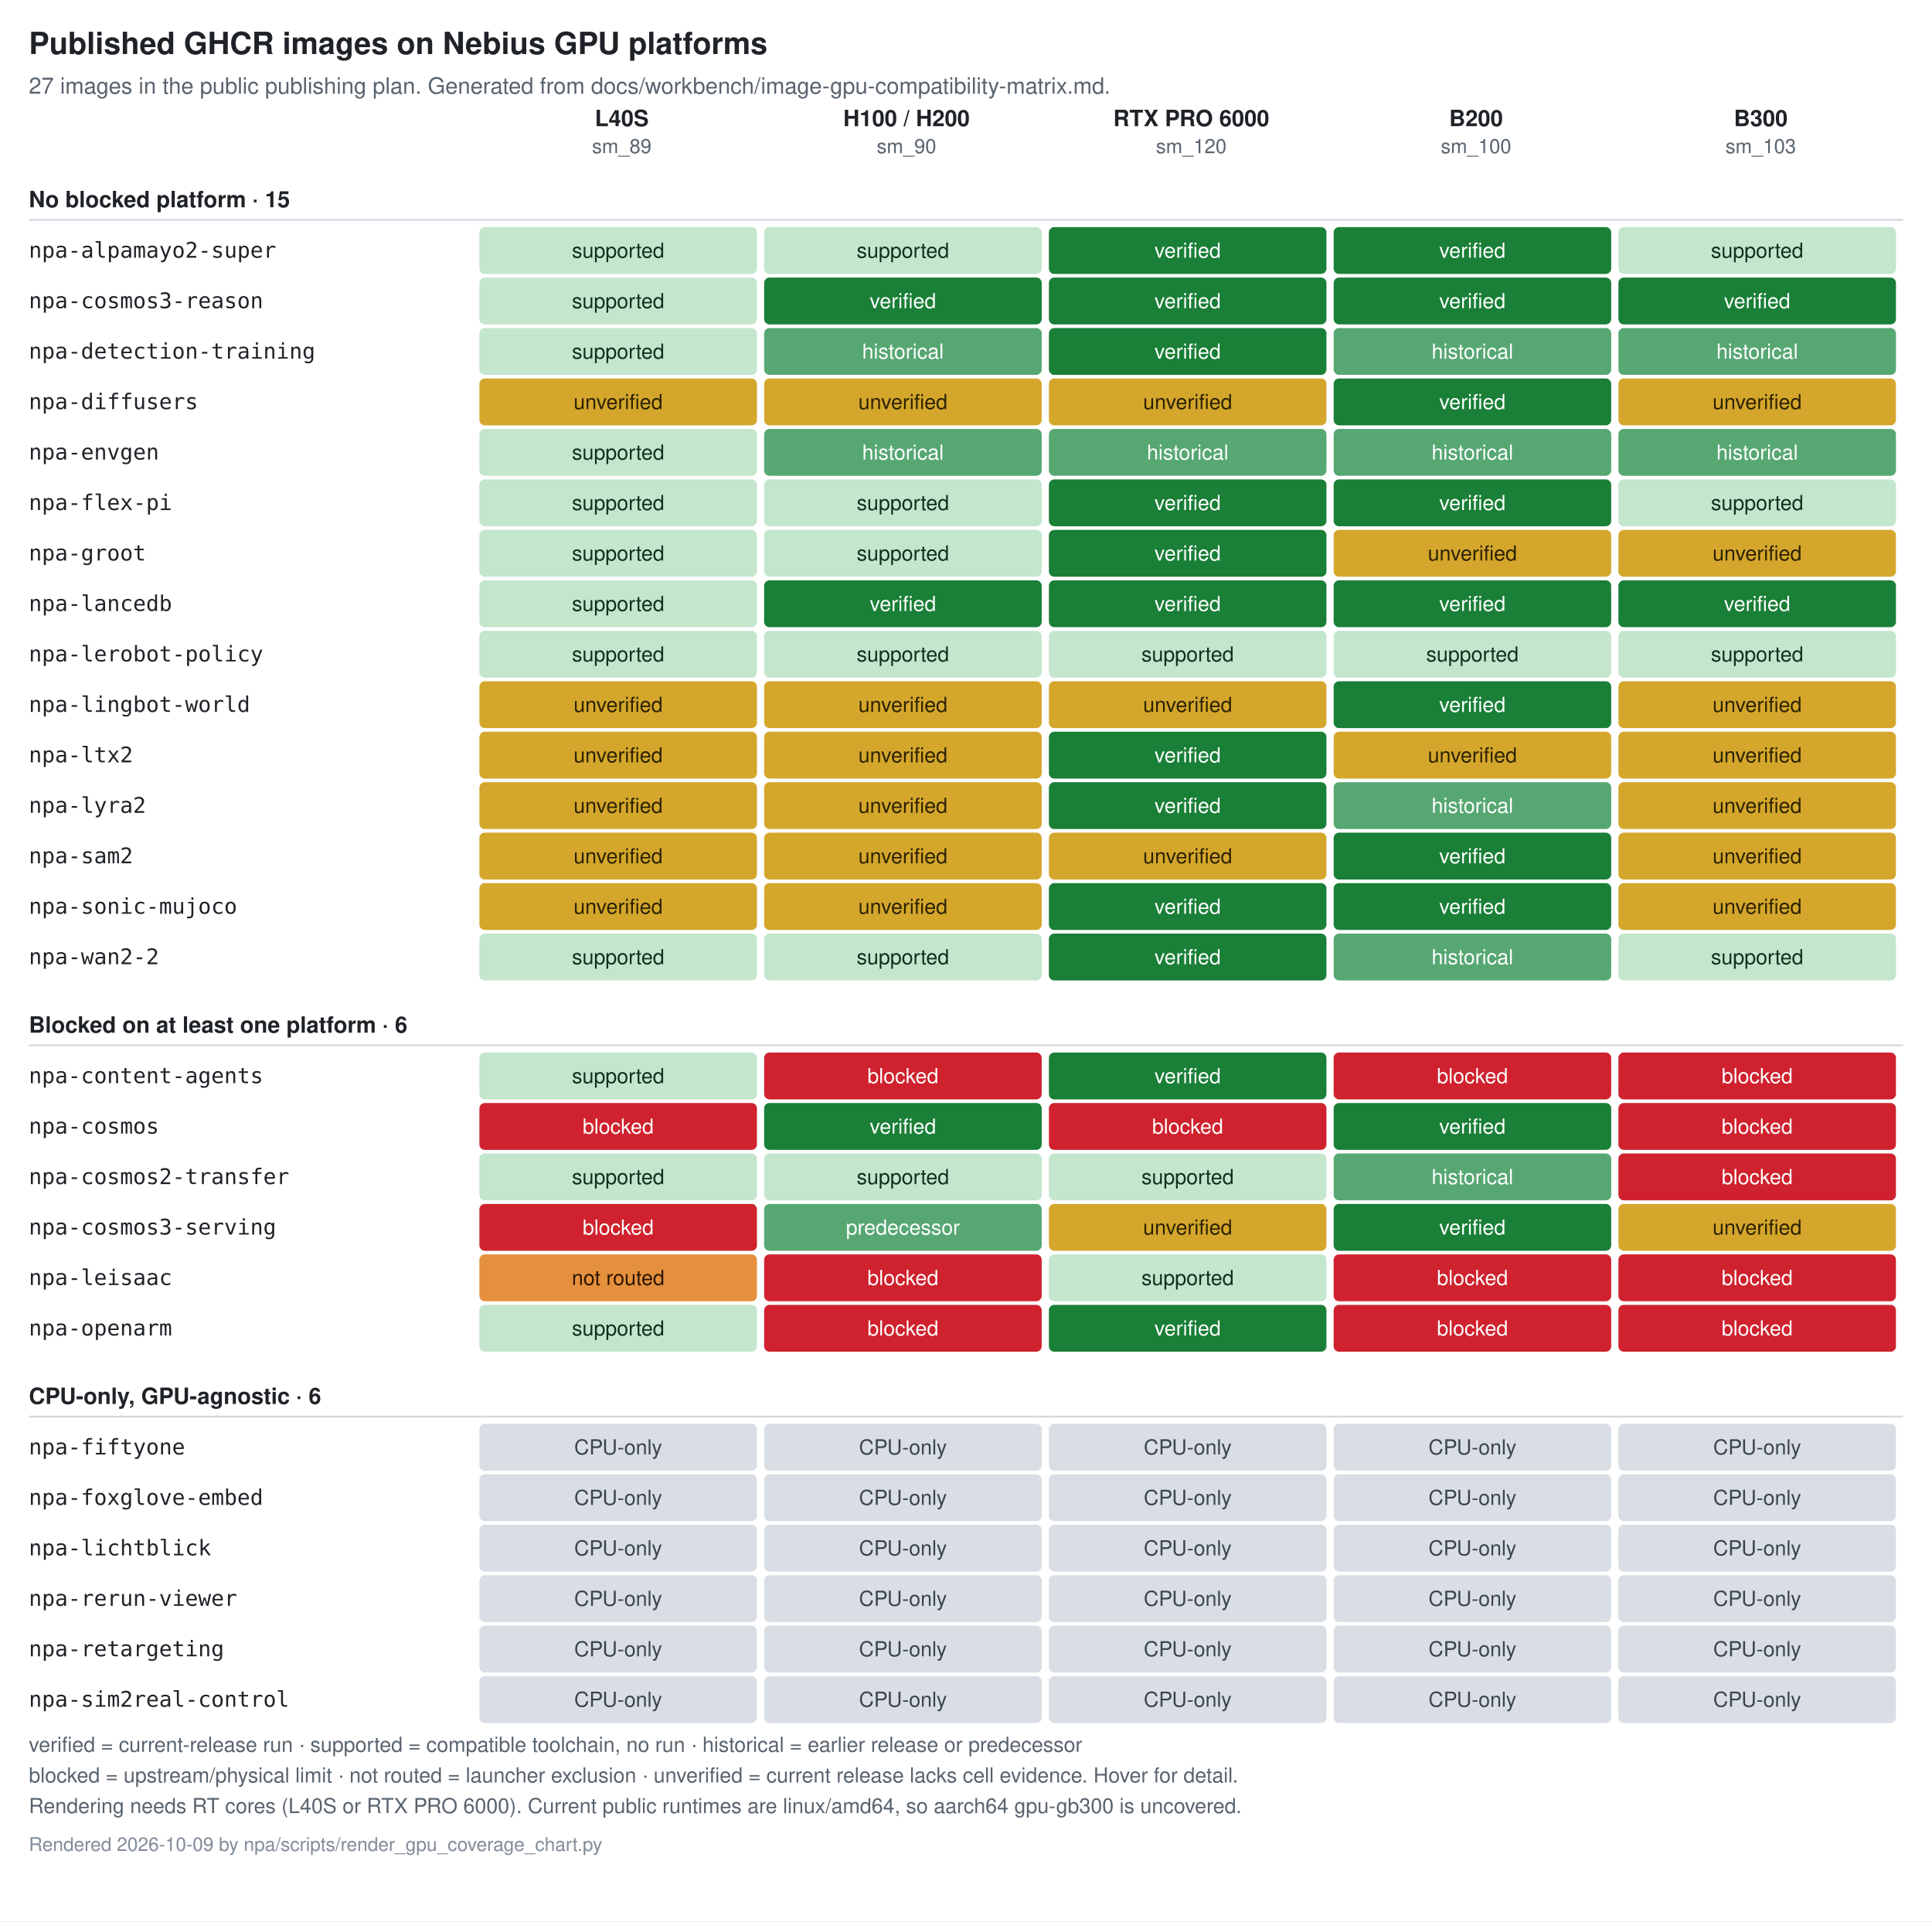
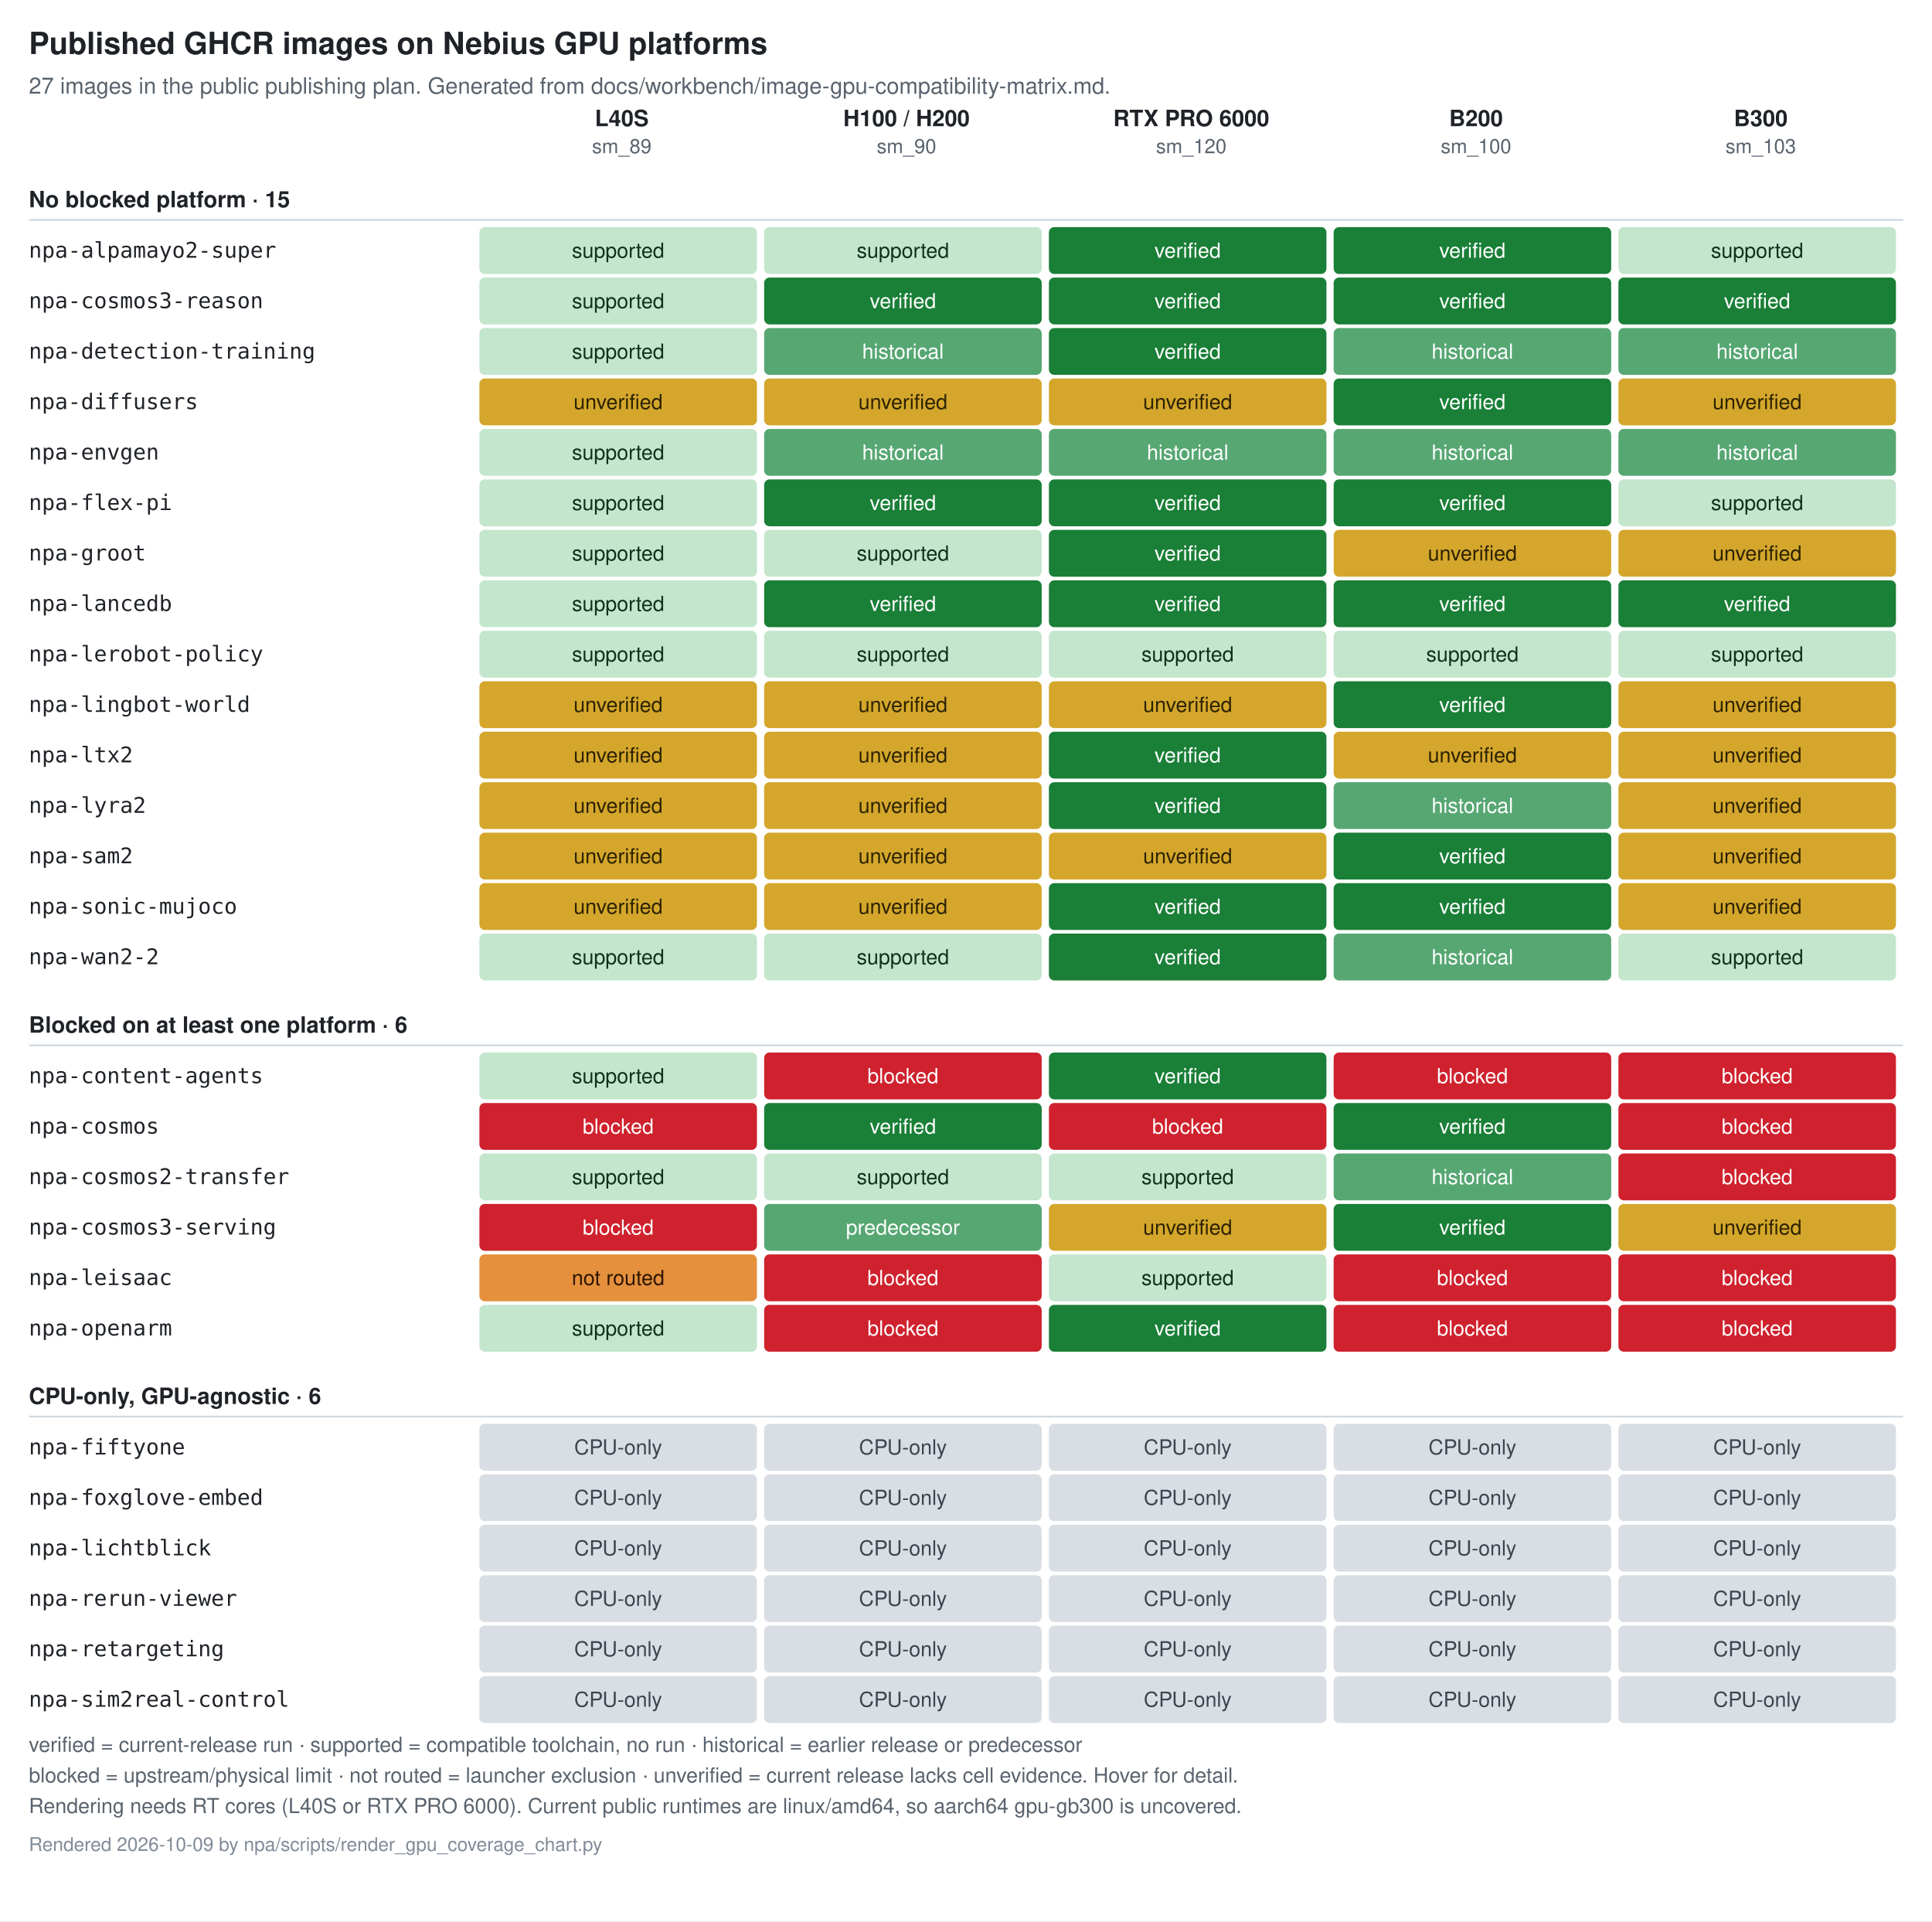
<svg xmlns="http://www.w3.org/2000/svg" width="1072" height="1066" viewBox="0 0 1072 1066" font-family="-apple-system, BlinkMacSystemFont, 'Segoe UI', Helvetica, Arial, sans-serif">
  <rect width="1072" height="100%" fill="#ffffff" />
  <text x="16" y="30" font-size="17" font-weight="600" fill="#1f2328">Published GHCR images on Nebius GPU platforms</text>
  <text x="16" y="52" font-size="12.5" fill="#59636e">27 images in the public publishing plan. Generated from docs/workbench/image-gpu-compatibility-matrix.md.</text>
  <text x="345" y="70" font-size="12.5" font-weight="600" fill="#1f2328" text-anchor="middle">L40S</text>
  <text x="345" y="85" font-size="11" fill="#59636e" text-anchor="middle">sm_89</text>
  <text x="503" y="70" font-size="12.5" font-weight="600" fill="#1f2328" text-anchor="middle">H100 / H200</text>
  <text x="503" y="85" font-size="11" fill="#59636e" text-anchor="middle">sm_90</text>
  <text x="661" y="70" font-size="12.5" font-weight="600" fill="#1f2328" text-anchor="middle">RTX PRO 6000</text>
  <text x="661" y="85" font-size="11" fill="#59636e" text-anchor="middle">sm_120</text>
  <text x="819" y="70" font-size="12.5" font-weight="600" fill="#1f2328" text-anchor="middle">B200</text>
  <text x="819" y="85" font-size="11" fill="#59636e" text-anchor="middle">sm_100</text>
  <text x="977" y="70" font-size="12.5" font-weight="600" fill="#1f2328" text-anchor="middle">B300</text>
  <text x="977" y="85" font-size="11" fill="#59636e" text-anchor="middle">sm_103</text>
  <text x="16" y="115" font-size="12.5" font-weight="600" fill="#1f2328">No blocked platform · 15</text>
  <line x1="16" y1="122" x2="1056" y2="122" stroke="#d1d9e0" stroke-width="1" />
  <text x="16" y="143" font-size="12" fill="#1f2328" font-family="ui-monospace, SFMono-Regular, Menlo, monospace">npa-alpamayo2-super</text>
  <g>
    <rect x="266" y="126" width="154" height="26" rx="3" fill="#c3e6cd" />
    <text x="343" y="143" font-size="11.5" fill="#11301d" text-anchor="middle">supported</text>
  </g>
  <g>
    <rect x="424" y="126" width="154" height="26" rx="3" fill="#c3e6cd" />
    <text x="501" y="143" font-size="11.5" fill="#11301d" text-anchor="middle">supported</text>
  </g>
  <g>
    <rect x="582" y="126" width="154" height="26" rx="3" fill="#1a7f37" />
    <text x="659" y="143" font-size="11.5" fill="#ffffff" text-anchor="middle">verified</text>
  </g>
  <g>
    <rect x="740" y="126" width="154" height="26" rx="3" fill="#1a7f37" />
    <text x="817" y="143" font-size="11.5" fill="#ffffff" text-anchor="middle">verified</text>
  </g>
  <g>
    <rect x="898" y="126" width="154" height="26" rx="3" fill="#c3e6cd" />
    <text x="975" y="143" font-size="11.5" fill="#11301d" text-anchor="middle">supported</text>
  </g>
  <text x="16" y="171" font-size="12" fill="#1f2328" font-family="ui-monospace, SFMono-Regular, Menlo, monospace">npa-cosmos3-reason</text>
  <g>
    <rect x="266" y="154" width="154" height="26" rx="3" fill="#c3e6cd" />
    <text x="343" y="171" font-size="11.5" fill="#11301d" text-anchor="middle">supported</text>
  </g>
  <g>
    <rect x="424" y="154" width="154" height="26" rx="3" fill="#1a7f37" />
    <text x="501" y="171" font-size="11.5" fill="#ffffff" text-anchor="middle">verified</text>
  </g>
  <g>
    <rect x="582" y="154" width="154" height="26" rx="3" fill="#1a7f37" />
    <text x="659" y="171" font-size="11.5" fill="#ffffff" text-anchor="middle">verified</text>
  </g>
  <g>
    <rect x="740" y="154" width="154" height="26" rx="3" fill="#1a7f37" />
    <text x="817" y="171" font-size="11.5" fill="#ffffff" text-anchor="middle">verified</text>
  </g>
  <g>
    <rect x="898" y="154" width="154" height="26" rx="3" fill="#1a7f37" />
    <text x="975" y="171" font-size="11.5" fill="#ffffff" text-anchor="middle">verified</text>
  </g>
  <text x="16" y="199" font-size="12" fill="#1f2328" font-family="ui-monospace, SFMono-Regular, Menlo, monospace">npa-detection-training</text>
  <g>
    <rect x="266" y="182" width="154" height="26" rx="3" fill="#c3e6cd" />
    <text x="343" y="199" font-size="11.5" fill="#11301d" text-anchor="middle">supported</text>
  </g>
  <g>
    <rect x="424" y="182" width="154" height="26" rx="3" fill="#57a773" />
    <text x="501" y="199" font-size="11.5" fill="#ffffff" text-anchor="middle">historical</text>
  </g>
  <g>
    <rect x="582" y="182" width="154" height="26" rx="3" fill="#1a7f37" />
    <text x="659" y="199" font-size="11.5" fill="#ffffff" text-anchor="middle">verified</text>
  </g>
  <g>
    <rect x="740" y="182" width="154" height="26" rx="3" fill="#57a773" />
    <text x="817" y="199" font-size="11.5" fill="#ffffff" text-anchor="middle">historical</text>
  </g>
  <g>
    <rect x="898" y="182" width="154" height="26" rx="3" fill="#57a773" />
    <text x="975" y="199" font-size="11.5" fill="#ffffff" text-anchor="middle">historical</text>
  </g>
  <text x="16" y="227" font-size="12" fill="#1f2328" font-family="ui-monospace, SFMono-Regular, Menlo, monospace">npa-diffusers</text>
  <g>
    <rect x="266" y="210" width="154" height="26" rx="3" fill="#d4a72c" />
    <text x="343" y="227" font-size="11.5" fill="#2d2200" text-anchor="middle">unverified</text>
  </g>
  <g>
    <rect x="424" y="210" width="154" height="26" rx="3" fill="#d4a72c" />
    <text x="501" y="227" font-size="11.5" fill="#2d2200" text-anchor="middle">unverified</text>
  </g>
  <g>
    <rect x="582" y="210" width="154" height="26" rx="3" fill="#d4a72c" />
    <text x="659" y="227" font-size="11.5" fill="#2d2200" text-anchor="middle">unverified</text>
  </g>
  <g>
    <rect x="740" y="210" width="154" height="26" rx="3" fill="#1a7f37" />
    <text x="817" y="227" font-size="11.5" fill="#ffffff" text-anchor="middle">verified</text>
  </g>
  <g>
    <rect x="898" y="210" width="154" height="26" rx="3" fill="#d4a72c" />
    <text x="975" y="227" font-size="11.5" fill="#2d2200" text-anchor="middle">unverified</text>
  </g>
  <text x="16" y="255" font-size="12" fill="#1f2328" font-family="ui-monospace, SFMono-Regular, Menlo, monospace">npa-envgen</text>
  <g>
    <rect x="266" y="238" width="154" height="26" rx="3" fill="#c3e6cd" />
    <text x="343" y="255" font-size="11.5" fill="#11301d" text-anchor="middle">supported</text>
  </g>
  <g>
    <rect x="424" y="238" width="154" height="26" rx="3" fill="#57a773" />
    <text x="501" y="255" font-size="11.5" fill="#ffffff" text-anchor="middle">historical</text>
  </g>
  <g>
    <rect x="582" y="238" width="154" height="26" rx="3" fill="#57a773" />
    <text x="659" y="255" font-size="11.5" fill="#ffffff" text-anchor="middle">historical</text>
  </g>
  <g>
    <rect x="740" y="238" width="154" height="26" rx="3" fill="#57a773" />
    <text x="817" y="255" font-size="11.5" fill="#ffffff" text-anchor="middle">historical</text>
  </g>
  <g>
    <rect x="898" y="238" width="154" height="26" rx="3" fill="#57a773" />
    <text x="975" y="255" font-size="11.5" fill="#ffffff" text-anchor="middle">historical</text>
  </g>
  <text x="16" y="283" font-size="12" fill="#1f2328" font-family="ui-monospace, SFMono-Regular, Menlo, monospace">npa-flex-pi</text>
  <g>
    <rect x="266" y="266" width="154" height="26" rx="3" fill="#c3e6cd" />
    <text x="343" y="283" font-size="11.5" fill="#11301d" text-anchor="middle">supported</text>
  </g>
  <g>
-     <rect x="424" y="266" width="154" height="26" rx="3" fill="#c3e6cd" />
-     <text x="501" y="283" font-size="11.5" fill="#11301d" text-anchor="middle">supported</text>
+     <rect x="424" y="266" width="154" height="26" rx="3" fill="#1a7f37" />
+     <text x="501" y="283" font-size="11.5" fill="#ffffff" text-anchor="middle">verified</text>
  </g>
  <g>
    <rect x="582" y="266" width="154" height="26" rx="3" fill="#1a7f37" />
    <text x="659" y="283" font-size="11.5" fill="#ffffff" text-anchor="middle">verified</text>
  </g>
  <g>
    <rect x="740" y="266" width="154" height="26" rx="3" fill="#1a7f37" />
    <text x="817" y="283" font-size="11.5" fill="#ffffff" text-anchor="middle">verified</text>
  </g>
  <g>
    <rect x="898" y="266" width="154" height="26" rx="3" fill="#c3e6cd" />
    <text x="975" y="283" font-size="11.5" fill="#11301d" text-anchor="middle">supported</text>
  </g>
  <text x="16" y="311" font-size="12" fill="#1f2328" font-family="ui-monospace, SFMono-Regular, Menlo, monospace">npa-groot</text>
  <g>
    <rect x="266" y="294" width="154" height="26" rx="3" fill="#c3e6cd" />
    <text x="343" y="311" font-size="11.5" fill="#11301d" text-anchor="middle">supported</text>
  </g>
  <g>
    <rect x="424" y="294" width="154" height="26" rx="3" fill="#c3e6cd" />
    <text x="501" y="311" font-size="11.5" fill="#11301d" text-anchor="middle">supported</text>
  </g>
  <g>
    <rect x="582" y="294" width="154" height="26" rx="3" fill="#1a7f37" />
    <text x="659" y="311" font-size="11.5" fill="#ffffff" text-anchor="middle">verified</text>
  </g>
  <g>
    <rect x="740" y="294" width="154" height="26" rx="3" fill="#d4a72c" />
    <text x="817" y="311" font-size="11.5" fill="#2d2200" text-anchor="middle">unverified</text>
  </g>
  <g>
    <rect x="898" y="294" width="154" height="26" rx="3" fill="#d4a72c" />
    <text x="975" y="311" font-size="11.5" fill="#2d2200" text-anchor="middle">unverified</text>
  </g>
  <text x="16" y="339" font-size="12" fill="#1f2328" font-family="ui-monospace, SFMono-Regular, Menlo, monospace">npa-lancedb</text>
  <g>
    <rect x="266" y="322" width="154" height="26" rx="3" fill="#c3e6cd" />
    <text x="343" y="339" font-size="11.5" fill="#11301d" text-anchor="middle">supported</text>
  </g>
  <g>
    <rect x="424" y="322" width="154" height="26" rx="3" fill="#1a7f37" />
    <text x="501" y="339" font-size="11.5" fill="#ffffff" text-anchor="middle">verified</text>
  </g>
  <g>
    <rect x="582" y="322" width="154" height="26" rx="3" fill="#1a7f37" />
    <text x="659" y="339" font-size="11.5" fill="#ffffff" text-anchor="middle">verified</text>
  </g>
  <g>
    <rect x="740" y="322" width="154" height="26" rx="3" fill="#1a7f37" />
    <text x="817" y="339" font-size="11.5" fill="#ffffff" text-anchor="middle">verified</text>
  </g>
  <g>
    <rect x="898" y="322" width="154" height="26" rx="3" fill="#1a7f37" />
    <text x="975" y="339" font-size="11.5" fill="#ffffff" text-anchor="middle">verified</text>
  </g>
  <text x="16" y="367" font-size="12" fill="#1f2328" font-family="ui-monospace, SFMono-Regular, Menlo, monospace">npa-lerobot-policy</text>
  <g>
    <rect x="266" y="350" width="154" height="26" rx="3" fill="#c3e6cd" />
    <text x="343" y="367" font-size="11.5" fill="#11301d" text-anchor="middle">supported</text>
  </g>
  <g>
    <rect x="424" y="350" width="154" height="26" rx="3" fill="#c3e6cd" />
    <text x="501" y="367" font-size="11.5" fill="#11301d" text-anchor="middle">supported</text>
  </g>
  <g>
    <rect x="582" y="350" width="154" height="26" rx="3" fill="#c3e6cd" />
    <text x="659" y="367" font-size="11.5" fill="#11301d" text-anchor="middle">supported</text>
  </g>
  <g>
    <rect x="740" y="350" width="154" height="26" rx="3" fill="#c3e6cd" />
    <text x="817" y="367" font-size="11.5" fill="#11301d" text-anchor="middle">supported</text>
  </g>
  <g>
    <rect x="898" y="350" width="154" height="26" rx="3" fill="#c3e6cd" />
    <text x="975" y="367" font-size="11.5" fill="#11301d" text-anchor="middle">supported</text>
  </g>
  <text x="16" y="395" font-size="12" fill="#1f2328" font-family="ui-monospace, SFMono-Regular, Menlo, monospace">npa-lingbot-world</text>
  <g>
    <rect x="266" y="378" width="154" height="26" rx="3" fill="#d4a72c" />
    <text x="343" y="395" font-size="11.5" fill="#2d2200" text-anchor="middle">unverified</text>
  </g>
  <g>
    <rect x="424" y="378" width="154" height="26" rx="3" fill="#d4a72c" />
    <text x="501" y="395" font-size="11.5" fill="#2d2200" text-anchor="middle">unverified</text>
  </g>
  <g>
    <rect x="582" y="378" width="154" height="26" rx="3" fill="#d4a72c" />
    <text x="659" y="395" font-size="11.5" fill="#2d2200" text-anchor="middle">unverified</text>
  </g>
  <g>
    <rect x="740" y="378" width="154" height="26" rx="3" fill="#1a7f37" />
    <text x="817" y="395" font-size="11.5" fill="#ffffff" text-anchor="middle">verified</text>
  </g>
  <g>
    <rect x="898" y="378" width="154" height="26" rx="3" fill="#d4a72c" />
    <text x="975" y="395" font-size="11.5" fill="#2d2200" text-anchor="middle">unverified</text>
  </g>
  <text x="16" y="423" font-size="12" fill="#1f2328" font-family="ui-monospace, SFMono-Regular, Menlo, monospace">npa-ltx2</text>
  <g>
    <rect x="266" y="406" width="154" height="26" rx="3" fill="#d4a72c" />
    <text x="343" y="423" font-size="11.5" fill="#2d2200" text-anchor="middle">unverified</text>
  </g>
  <g>
    <rect x="424" y="406" width="154" height="26" rx="3" fill="#d4a72c" />
    <text x="501" y="423" font-size="11.5" fill="#2d2200" text-anchor="middle">unverified</text>
  </g>
  <g>
    <rect x="582" y="406" width="154" height="26" rx="3" fill="#1a7f37" />
    <text x="659" y="423" font-size="11.5" fill="#ffffff" text-anchor="middle">verified</text>
  </g>
  <g>
    <rect x="740" y="406" width="154" height="26" rx="3" fill="#d4a72c" />
    <text x="817" y="423" font-size="11.5" fill="#2d2200" text-anchor="middle">unverified</text>
  </g>
  <g>
    <rect x="898" y="406" width="154" height="26" rx="3" fill="#d4a72c" />
    <text x="975" y="423" font-size="11.5" fill="#2d2200" text-anchor="middle">unverified</text>
  </g>
  <text x="16" y="451" font-size="12" fill="#1f2328" font-family="ui-monospace, SFMono-Regular, Menlo, monospace">npa-lyra2</text>
  <g>
    <rect x="266" y="434" width="154" height="26" rx="3" fill="#d4a72c" />
    <text x="343" y="451" font-size="11.5" fill="#2d2200" text-anchor="middle">unverified</text>
  </g>
  <g>
    <rect x="424" y="434" width="154" height="26" rx="3" fill="#d4a72c" />
    <text x="501" y="451" font-size="11.5" fill="#2d2200" text-anchor="middle">unverified</text>
  </g>
  <g>
    <rect x="582" y="434" width="154" height="26" rx="3" fill="#1a7f37" />
    <text x="659" y="451" font-size="11.5" fill="#ffffff" text-anchor="middle">verified</text>
  </g>
  <g>
    <rect x="740" y="434" width="154" height="26" rx="3" fill="#57a773" />
    <text x="817" y="451" font-size="11.5" fill="#ffffff" text-anchor="middle">historical</text>
  </g>
  <g>
    <rect x="898" y="434" width="154" height="26" rx="3" fill="#d4a72c" />
    <text x="975" y="451" font-size="11.5" fill="#2d2200" text-anchor="middle">unverified</text>
  </g>
  <text x="16" y="479" font-size="12" fill="#1f2328" font-family="ui-monospace, SFMono-Regular, Menlo, monospace">npa-sam2</text>
  <g>
    <rect x="266" y="462" width="154" height="26" rx="3" fill="#d4a72c" />
    <text x="343" y="479" font-size="11.5" fill="#2d2200" text-anchor="middle">unverified</text>
  </g>
  <g>
    <rect x="424" y="462" width="154" height="26" rx="3" fill="#d4a72c" />
    <text x="501" y="479" font-size="11.5" fill="#2d2200" text-anchor="middle">unverified</text>
  </g>
  <g>
    <rect x="582" y="462" width="154" height="26" rx="3" fill="#d4a72c" />
    <text x="659" y="479" font-size="11.5" fill="#2d2200" text-anchor="middle">unverified</text>
  </g>
  <g>
    <rect x="740" y="462" width="154" height="26" rx="3" fill="#1a7f37" />
    <text x="817" y="479" font-size="11.5" fill="#ffffff" text-anchor="middle">verified</text>
  </g>
  <g>
    <rect x="898" y="462" width="154" height="26" rx="3" fill="#d4a72c" />
    <text x="975" y="479" font-size="11.5" fill="#2d2200" text-anchor="middle">unverified</text>
  </g>
  <text x="16" y="507" font-size="12" fill="#1f2328" font-family="ui-monospace, SFMono-Regular, Menlo, monospace">npa-sonic-mujoco</text>
  <g>
    <rect x="266" y="490" width="154" height="26" rx="3" fill="#d4a72c" />
    <text x="343" y="507" font-size="11.5" fill="#2d2200" text-anchor="middle">unverified</text>
  </g>
  <g>
    <rect x="424" y="490" width="154" height="26" rx="3" fill="#d4a72c" />
    <text x="501" y="507" font-size="11.5" fill="#2d2200" text-anchor="middle">unverified</text>
  </g>
  <g>
    <rect x="582" y="490" width="154" height="26" rx="3" fill="#1a7f37" />
    <text x="659" y="507" font-size="11.5" fill="#ffffff" text-anchor="middle">verified</text>
  </g>
  <g>
    <rect x="740" y="490" width="154" height="26" rx="3" fill="#1a7f37" />
    <text x="817" y="507" font-size="11.5" fill="#ffffff" text-anchor="middle">verified</text>
  </g>
  <g>
    <rect x="898" y="490" width="154" height="26" rx="3" fill="#d4a72c" />
    <text x="975" y="507" font-size="11.5" fill="#2d2200" text-anchor="middle">unverified</text>
  </g>
  <text x="16" y="535" font-size="12" fill="#1f2328" font-family="ui-monospace, SFMono-Regular, Menlo, monospace">npa-wan2-2</text>
  <g>
    <rect x="266" y="518" width="154" height="26" rx="3" fill="#c3e6cd" />
    <text x="343" y="535" font-size="11.5" fill="#11301d" text-anchor="middle">supported</text>
  </g>
  <g>
    <rect x="424" y="518" width="154" height="26" rx="3" fill="#c3e6cd" />
    <text x="501" y="535" font-size="11.5" fill="#11301d" text-anchor="middle">supported</text>
  </g>
  <g>
    <rect x="582" y="518" width="154" height="26" rx="3" fill="#1a7f37" />
    <text x="659" y="535" font-size="11.5" fill="#ffffff" text-anchor="middle">verified</text>
  </g>
  <g>
    <rect x="740" y="518" width="154" height="26" rx="3" fill="#57a773" />
    <text x="817" y="535" font-size="11.5" fill="#ffffff" text-anchor="middle">historical</text>
  </g>
  <g>
    <rect x="898" y="518" width="154" height="26" rx="3" fill="#c3e6cd" />
    <text x="975" y="535" font-size="11.5" fill="#11301d" text-anchor="middle">supported</text>
  </g>
  <text x="16" y="573" font-size="12.5" font-weight="600" fill="#1f2328">Blocked on at least one platform · 6</text>
  <line x1="16" y1="580" x2="1056" y2="580" stroke="#d1d9e0" stroke-width="1" />
  <text x="16" y="601" font-size="12" fill="#1f2328" font-family="ui-monospace, SFMono-Regular, Menlo, monospace">npa-content-agents</text>
  <g>
    <rect x="266" y="584" width="154" height="26" rx="3" fill="#c3e6cd" />
    <text x="343" y="601" font-size="11.5" fill="#11301d" text-anchor="middle">supported</text>
  </g>
  <g>
    <rect x="424" y="584" width="154" height="26" rx="3" fill="#cf222e" />
    <text x="501" y="601" font-size="11.5" fill="#ffffff" text-anchor="middle">blocked</text>
  </g>
  <g>
    <rect x="582" y="584" width="154" height="26" rx="3" fill="#1a7f37" />
    <text x="659" y="601" font-size="11.5" fill="#ffffff" text-anchor="middle">verified</text>
  </g>
  <g>
    <rect x="740" y="584" width="154" height="26" rx="3" fill="#cf222e" />
    <text x="817" y="601" font-size="11.5" fill="#ffffff" text-anchor="middle">blocked</text>
  </g>
  <g>
    <rect x="898" y="584" width="154" height="26" rx="3" fill="#cf222e" />
    <text x="975" y="601" font-size="11.5" fill="#ffffff" text-anchor="middle">blocked</text>
  </g>
  <text x="16" y="629" font-size="12" fill="#1f2328" font-family="ui-monospace, SFMono-Regular, Menlo, monospace">npa-cosmos</text>
  <g>
    <rect x="266" y="612" width="154" height="26" rx="3" fill="#cf222e" />
    <text x="343" y="629" font-size="11.5" fill="#ffffff" text-anchor="middle">blocked</text>
  </g>
  <g>
    <rect x="424" y="612" width="154" height="26" rx="3" fill="#1a7f37" />
    <text x="501" y="629" font-size="11.5" fill="#ffffff" text-anchor="middle">verified</text>
  </g>
  <g>
    <rect x="582" y="612" width="154" height="26" rx="3" fill="#cf222e" />
    <text x="659" y="629" font-size="11.5" fill="#ffffff" text-anchor="middle">blocked</text>
  </g>
  <g>
    <rect x="740" y="612" width="154" height="26" rx="3" fill="#1a7f37" />
    <text x="817" y="629" font-size="11.5" fill="#ffffff" text-anchor="middle">verified</text>
  </g>
  <g>
    <rect x="898" y="612" width="154" height="26" rx="3" fill="#cf222e" />
    <text x="975" y="629" font-size="11.5" fill="#ffffff" text-anchor="middle">blocked</text>
  </g>
  <text x="16" y="657" font-size="12" fill="#1f2328" font-family="ui-monospace, SFMono-Regular, Menlo, monospace">npa-cosmos2-transfer</text>
  <g>
    <rect x="266" y="640" width="154" height="26" rx="3" fill="#c3e6cd" />
    <text x="343" y="657" font-size="11.5" fill="#11301d" text-anchor="middle">supported</text>
  </g>
  <g>
    <rect x="424" y="640" width="154" height="26" rx="3" fill="#c3e6cd" />
    <text x="501" y="657" font-size="11.5" fill="#11301d" text-anchor="middle">supported</text>
  </g>
  <g>
    <rect x="582" y="640" width="154" height="26" rx="3" fill="#c3e6cd" />
    <text x="659" y="657" font-size="11.5" fill="#11301d" text-anchor="middle">supported</text>
  </g>
  <g>
    <rect x="740" y="640" width="154" height="26" rx="3" fill="#57a773" />
    <text x="817" y="657" font-size="11.5" fill="#ffffff" text-anchor="middle">historical</text>
  </g>
  <g>
    <rect x="898" y="640" width="154" height="26" rx="3" fill="#cf222e" />
    <text x="975" y="657" font-size="11.5" fill="#ffffff" text-anchor="middle">blocked</text>
  </g>
  <text x="16" y="685" font-size="12" fill="#1f2328" font-family="ui-monospace, SFMono-Regular, Menlo, monospace">npa-cosmos3-serving</text>
  <g>
    <rect x="266" y="668" width="154" height="26" rx="3" fill="#cf222e" />
    <text x="343" y="685" font-size="11.5" fill="#ffffff" text-anchor="middle">blocked</text>
  </g>
  <g>
    <rect x="424" y="668" width="154" height="26" rx="3" fill="#57a773" />
    <text x="501" y="685" font-size="11.5" fill="#ffffff" text-anchor="middle">predecessor</text>
  </g>
  <g>
    <rect x="582" y="668" width="154" height="26" rx="3" fill="#d4a72c" />
    <text x="659" y="685" font-size="11.5" fill="#2d2200" text-anchor="middle">unverified</text>
  </g>
  <g>
    <rect x="740" y="668" width="154" height="26" rx="3" fill="#1a7f37" />
    <text x="817" y="685" font-size="11.5" fill="#ffffff" text-anchor="middle">verified</text>
  </g>
  <g>
    <rect x="898" y="668" width="154" height="26" rx="3" fill="#d4a72c" />
    <text x="975" y="685" font-size="11.5" fill="#2d2200" text-anchor="middle">unverified</text>
  </g>
  <text x="16" y="713" font-size="12" fill="#1f2328" font-family="ui-monospace, SFMono-Regular, Menlo, monospace">npa-leisaac</text>
  <g>
    <rect x="266" y="696" width="154" height="26" rx="3" fill="#e5903d" />
    <text x="343" y="713" font-size="11.5" fill="#2d1600" text-anchor="middle">not routed</text>
  </g>
  <g>
    <rect x="424" y="696" width="154" height="26" rx="3" fill="#cf222e" />
    <text x="501" y="713" font-size="11.5" fill="#ffffff" text-anchor="middle">blocked</text>
  </g>
  <g>
    <rect x="582" y="696" width="154" height="26" rx="3" fill="#c3e6cd" />
    <text x="659" y="713" font-size="11.5" fill="#11301d" text-anchor="middle">supported</text>
  </g>
  <g>
    <rect x="740" y="696" width="154" height="26" rx="3" fill="#cf222e" />
    <text x="817" y="713" font-size="11.5" fill="#ffffff" text-anchor="middle">blocked</text>
  </g>
  <g>
    <rect x="898" y="696" width="154" height="26" rx="3" fill="#cf222e" />
    <text x="975" y="713" font-size="11.5" fill="#ffffff" text-anchor="middle">blocked</text>
  </g>
  <text x="16" y="741" font-size="12" fill="#1f2328" font-family="ui-monospace, SFMono-Regular, Menlo, monospace">npa-openarm</text>
  <g>
    <rect x="266" y="724" width="154" height="26" rx="3" fill="#c3e6cd" />
    <text x="343" y="741" font-size="11.5" fill="#11301d" text-anchor="middle">supported</text>
  </g>
  <g>
    <rect x="424" y="724" width="154" height="26" rx="3" fill="#cf222e" />
    <text x="501" y="741" font-size="11.5" fill="#ffffff" text-anchor="middle">blocked</text>
  </g>
  <g>
    <rect x="582" y="724" width="154" height="26" rx="3" fill="#1a7f37" />
    <text x="659" y="741" font-size="11.5" fill="#ffffff" text-anchor="middle">verified</text>
  </g>
  <g>
    <rect x="740" y="724" width="154" height="26" rx="3" fill="#cf222e" />
    <text x="817" y="741" font-size="11.5" fill="#ffffff" text-anchor="middle">blocked</text>
  </g>
  <g>
    <rect x="898" y="724" width="154" height="26" rx="3" fill="#cf222e" />
    <text x="975" y="741" font-size="11.5" fill="#ffffff" text-anchor="middle">blocked</text>
  </g>
  <text x="16" y="779" font-size="12.5" font-weight="600" fill="#1f2328">CPU-only, GPU-agnostic · 6</text>
  <line x1="16" y1="786" x2="1056" y2="786" stroke="#d1d9e0" stroke-width="1" />
  <text x="16" y="807" font-size="12" fill="#1f2328" font-family="ui-monospace, SFMono-Regular, Menlo, monospace">npa-fiftyone</text>
  <g>
    <rect x="266" y="790" width="154" height="26" rx="3" fill="#d8dee4" />
    <text x="343" y="807" font-size="11.5" fill="#3b444d" text-anchor="middle">CPU-only</text>
  </g>
  <g>
    <rect x="424" y="790" width="154" height="26" rx="3" fill="#d8dee4" />
    <text x="501" y="807" font-size="11.5" fill="#3b444d" text-anchor="middle">CPU-only</text>
  </g>
  <g>
    <rect x="582" y="790" width="154" height="26" rx="3" fill="#d8dee4" />
    <text x="659" y="807" font-size="11.5" fill="#3b444d" text-anchor="middle">CPU-only</text>
  </g>
  <g>
    <rect x="740" y="790" width="154" height="26" rx="3" fill="#d8dee4" />
    <text x="817" y="807" font-size="11.5" fill="#3b444d" text-anchor="middle">CPU-only</text>
  </g>
  <g>
    <rect x="898" y="790" width="154" height="26" rx="3" fill="#d8dee4" />
    <text x="975" y="807" font-size="11.5" fill="#3b444d" text-anchor="middle">CPU-only</text>
  </g>
  <text x="16" y="835" font-size="12" fill="#1f2328" font-family="ui-monospace, SFMono-Regular, Menlo, monospace">npa-foxglove-embed</text>
  <g>
    <rect x="266" y="818" width="154" height="26" rx="3" fill="#d8dee4" />
    <text x="343" y="835" font-size="11.5" fill="#3b444d" text-anchor="middle">CPU-only</text>
  </g>
  <g>
    <rect x="424" y="818" width="154" height="26" rx="3" fill="#d8dee4" />
    <text x="501" y="835" font-size="11.5" fill="#3b444d" text-anchor="middle">CPU-only</text>
  </g>
  <g>
    <rect x="582" y="818" width="154" height="26" rx="3" fill="#d8dee4" />
    <text x="659" y="835" font-size="11.5" fill="#3b444d" text-anchor="middle">CPU-only</text>
  </g>
  <g>
    <rect x="740" y="818" width="154" height="26" rx="3" fill="#d8dee4" />
    <text x="817" y="835" font-size="11.5" fill="#3b444d" text-anchor="middle">CPU-only</text>
  </g>
  <g>
    <rect x="898" y="818" width="154" height="26" rx="3" fill="#d8dee4" />
    <text x="975" y="835" font-size="11.5" fill="#3b444d" text-anchor="middle">CPU-only</text>
  </g>
  <text x="16" y="863" font-size="12" fill="#1f2328" font-family="ui-monospace, SFMono-Regular, Menlo, monospace">npa-lichtblick</text>
  <g>
    <rect x="266" y="846" width="154" height="26" rx="3" fill="#d8dee4" />
    <text x="343" y="863" font-size="11.5" fill="#3b444d" text-anchor="middle">CPU-only</text>
  </g>
  <g>
    <rect x="424" y="846" width="154" height="26" rx="3" fill="#d8dee4" />
    <text x="501" y="863" font-size="11.5" fill="#3b444d" text-anchor="middle">CPU-only</text>
  </g>
  <g>
    <rect x="582" y="846" width="154" height="26" rx="3" fill="#d8dee4" />
    <text x="659" y="863" font-size="11.5" fill="#3b444d" text-anchor="middle">CPU-only</text>
  </g>
  <g>
    <rect x="740" y="846" width="154" height="26" rx="3" fill="#d8dee4" />
    <text x="817" y="863" font-size="11.5" fill="#3b444d" text-anchor="middle">CPU-only</text>
  </g>
  <g>
    <rect x="898" y="846" width="154" height="26" rx="3" fill="#d8dee4" />
    <text x="975" y="863" font-size="11.5" fill="#3b444d" text-anchor="middle">CPU-only</text>
  </g>
  <text x="16" y="891" font-size="12" fill="#1f2328" font-family="ui-monospace, SFMono-Regular, Menlo, monospace">npa-rerun-viewer</text>
  <g>
    <rect x="266" y="874" width="154" height="26" rx="3" fill="#d8dee4" />
    <text x="343" y="891" font-size="11.5" fill="#3b444d" text-anchor="middle">CPU-only</text>
  </g>
  <g>
    <rect x="424" y="874" width="154" height="26" rx="3" fill="#d8dee4" />
    <text x="501" y="891" font-size="11.5" fill="#3b444d" text-anchor="middle">CPU-only</text>
  </g>
  <g>
    <rect x="582" y="874" width="154" height="26" rx="3" fill="#d8dee4" />
    <text x="659" y="891" font-size="11.5" fill="#3b444d" text-anchor="middle">CPU-only</text>
  </g>
  <g>
    <rect x="740" y="874" width="154" height="26" rx="3" fill="#d8dee4" />
    <text x="817" y="891" font-size="11.5" fill="#3b444d" text-anchor="middle">CPU-only</text>
  </g>
  <g>
    <rect x="898" y="874" width="154" height="26" rx="3" fill="#d8dee4" />
    <text x="975" y="891" font-size="11.5" fill="#3b444d" text-anchor="middle">CPU-only</text>
  </g>
  <text x="16" y="919" font-size="12" fill="#1f2328" font-family="ui-monospace, SFMono-Regular, Menlo, monospace">npa-retargeting</text>
  <g>
    <rect x="266" y="902" width="154" height="26" rx="3" fill="#d8dee4" />
    <text x="343" y="919" font-size="11.5" fill="#3b444d" text-anchor="middle">CPU-only</text>
  </g>
  <g>
    <rect x="424" y="902" width="154" height="26" rx="3" fill="#d8dee4" />
    <text x="501" y="919" font-size="11.5" fill="#3b444d" text-anchor="middle">CPU-only</text>
  </g>
  <g>
    <rect x="582" y="902" width="154" height="26" rx="3" fill="#d8dee4" />
    <text x="659" y="919" font-size="11.5" fill="#3b444d" text-anchor="middle">CPU-only</text>
  </g>
  <g>
    <rect x="740" y="902" width="154" height="26" rx="3" fill="#d8dee4" />
    <text x="817" y="919" font-size="11.5" fill="#3b444d" text-anchor="middle">CPU-only</text>
  </g>
  <g>
    <rect x="898" y="902" width="154" height="26" rx="3" fill="#d8dee4" />
    <text x="975" y="919" font-size="11.5" fill="#3b444d" text-anchor="middle">CPU-only</text>
  </g>
  <text x="16" y="947" font-size="12" fill="#1f2328" font-family="ui-monospace, SFMono-Regular, Menlo, monospace">npa-sim2real-control</text>
  <g>
    <rect x="266" y="930" width="154" height="26" rx="3" fill="#d8dee4" />
    <text x="343" y="947" font-size="11.5" fill="#3b444d" text-anchor="middle">CPU-only</text>
  </g>
  <g>
    <rect x="424" y="930" width="154" height="26" rx="3" fill="#d8dee4" />
    <text x="501" y="947" font-size="11.5" fill="#3b444d" text-anchor="middle">CPU-only</text>
  </g>
  <g>
    <rect x="582" y="930" width="154" height="26" rx="3" fill="#d8dee4" />
    <text x="659" y="947" font-size="11.5" fill="#3b444d" text-anchor="middle">CPU-only</text>
  </g>
  <g>
    <rect x="740" y="930" width="154" height="26" rx="3" fill="#d8dee4" />
    <text x="817" y="947" font-size="11.5" fill="#3b444d" text-anchor="middle">CPU-only</text>
  </g>
  <g>
    <rect x="898" y="930" width="154" height="26" rx="3" fill="#d8dee4" />
    <text x="975" y="947" font-size="11.5" fill="#3b444d" text-anchor="middle">CPU-only</text>
  </g>
  <text x="16" y="972" font-size="11.5" fill="#59636e">verified = current-release run · supported = compatible toolchain, no run · historical = earlier release or predecessor</text>
  <text x="16" y="989" font-size="11.5" fill="#59636e">blocked = upstream/physical limit · not routed = launcher exclusion · unverified = current release lacks cell evidence. Hover for detail.</text>
  <text x="16" y="1006" font-size="11.5" fill="#59636e">Rendering needs RT cores (L40S or RTX PRO 6000). Current public runtimes are linux/amd64, so aarch64 gpu-gb300 is uncovered.</text>
  <text x="16" y="1027" font-size="10.5" fill="#818b98">Rendered 2026-10-09 by npa/scripts/render_gpu_coverage_chart.py</text>
</svg>
